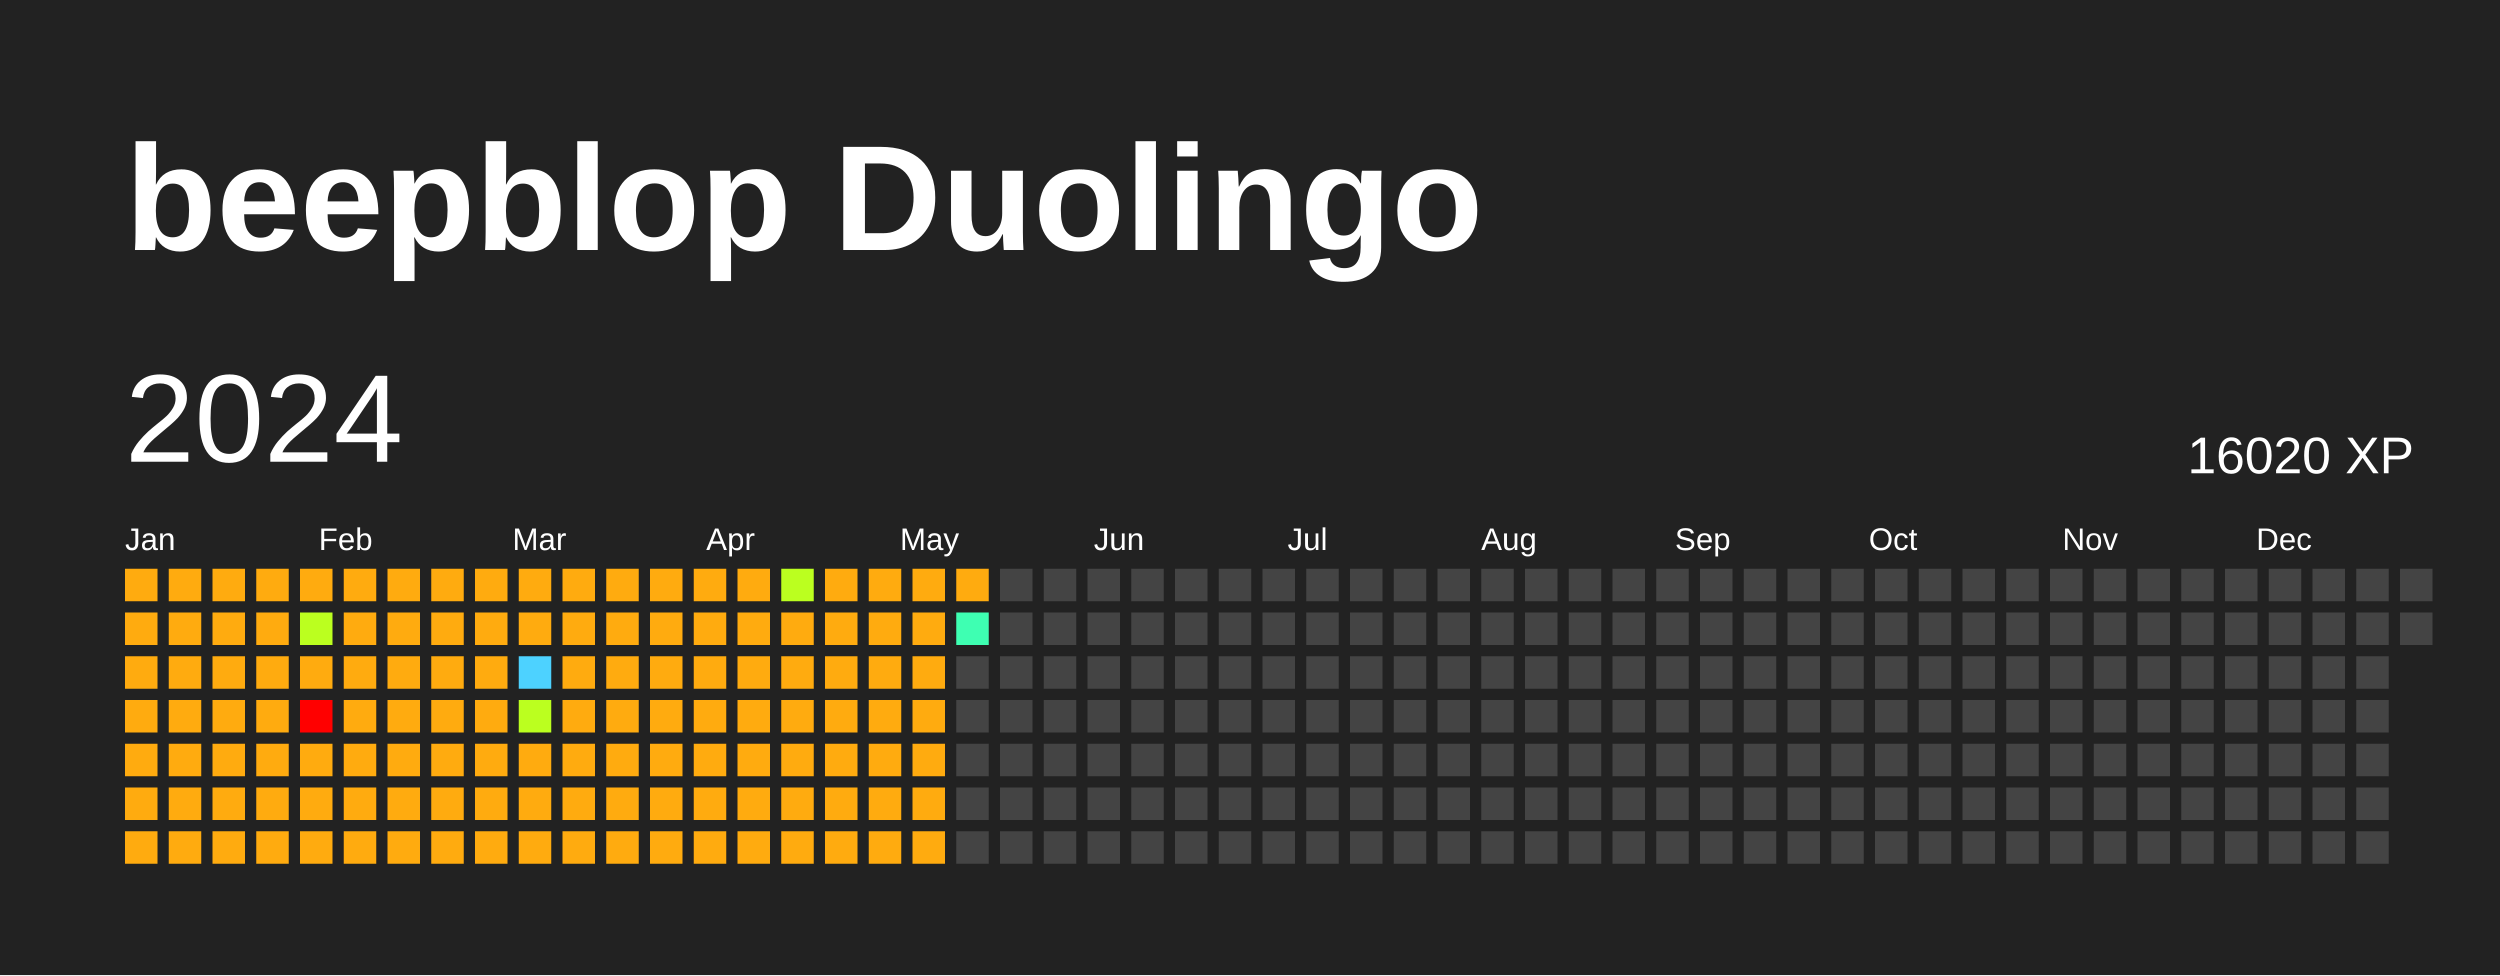
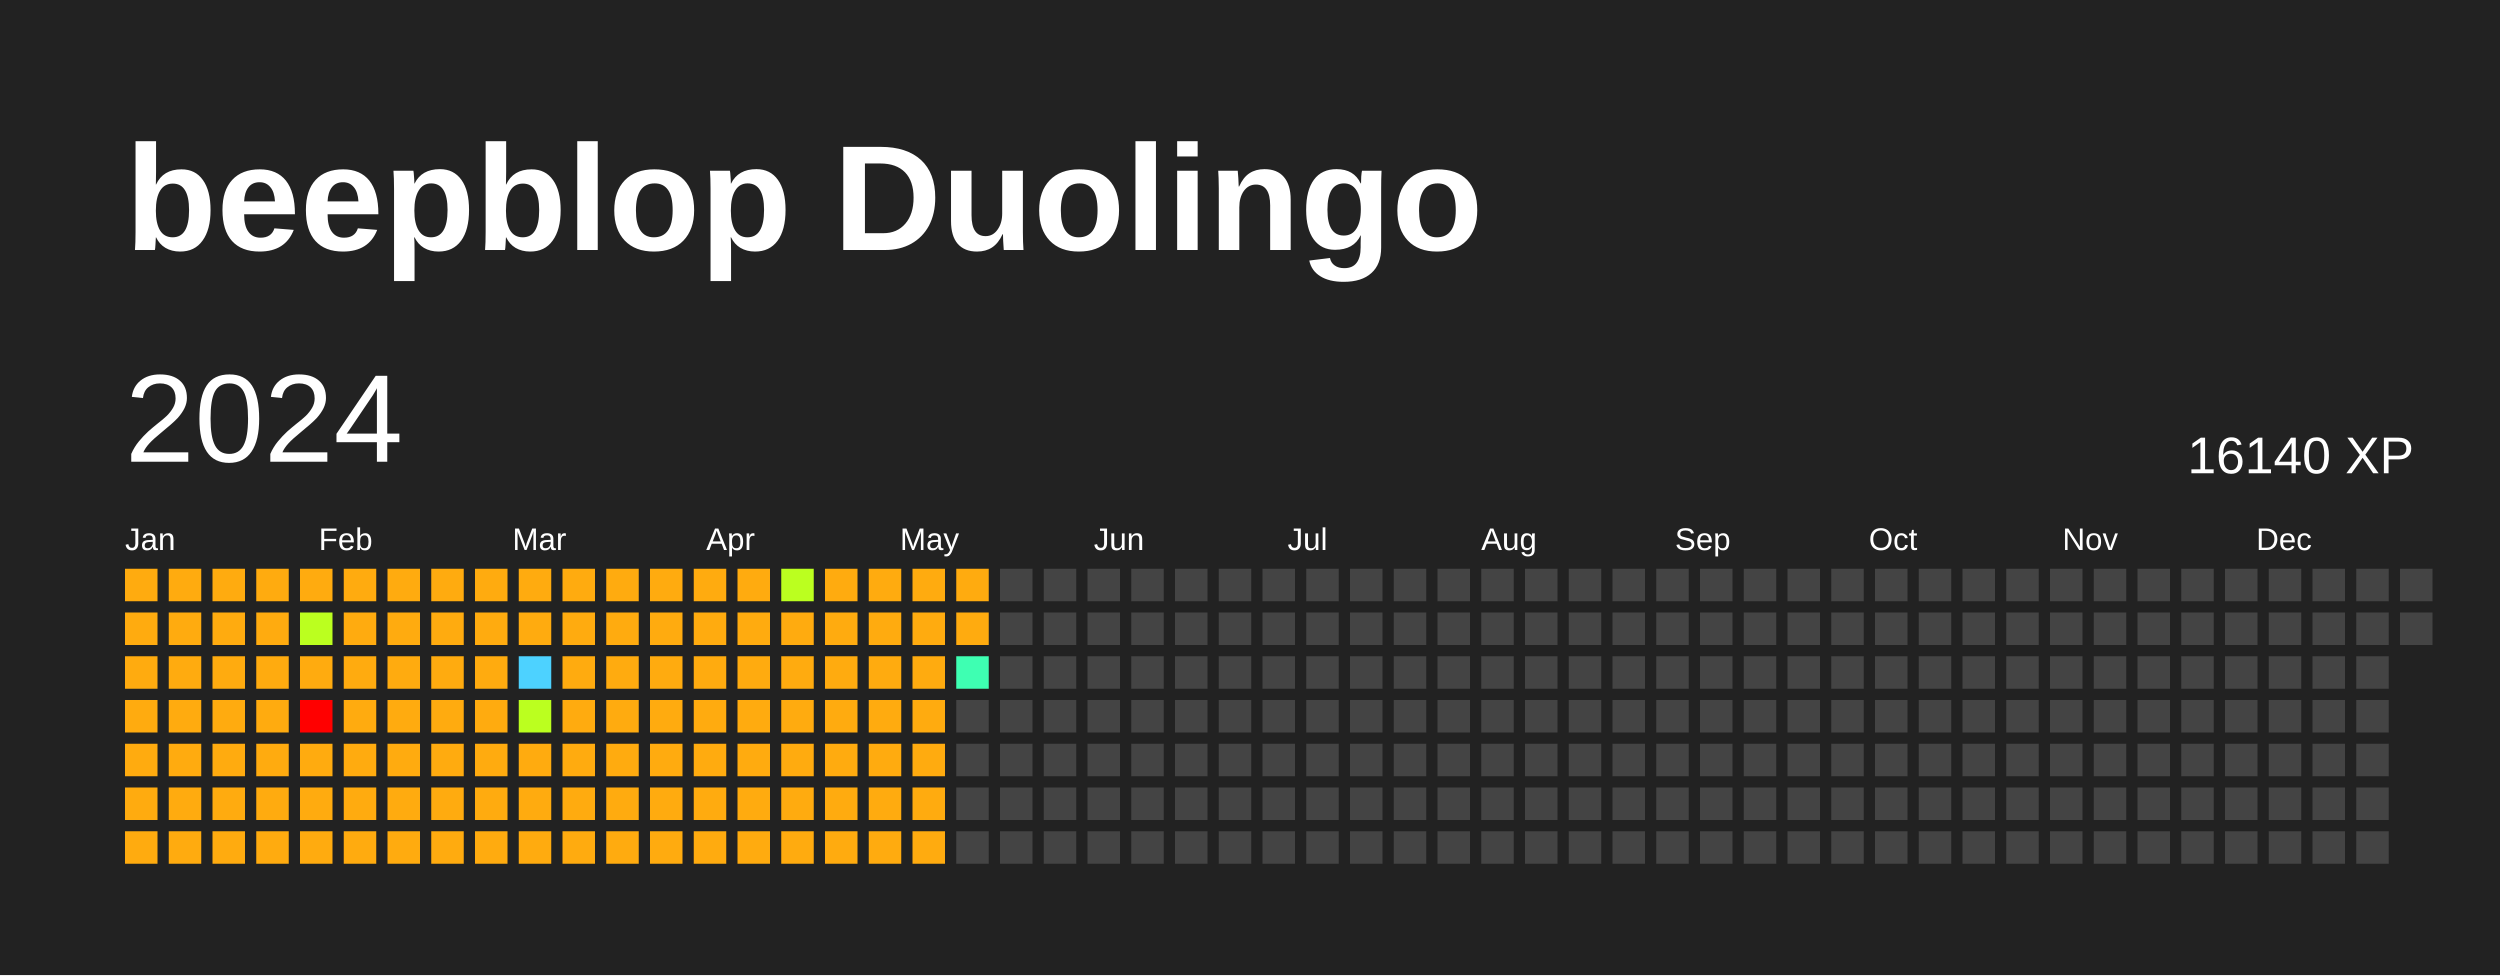
<svg xmlns="http://www.w3.org/2000/svg" baseProfile="full" height="78mm" version="1.1" viewBox="0,0,200,78" width="200mm">
  <defs />
  <rect fill="#222222" height="78" width="200" x="0" y="0" />
  <text fill="#FFFFFF" style="font-size:12px; font-family:Arial; font-weight:bold;" x="10" y="20">beepblop Duolingo</text>
  <text dominant-baseline="hanging" fill="#FFFFFF" style="font-size:10.0px; font-family:Arial;" x="10" y="30">2024</text>
-   <text dominant-baseline="hanging" fill="#FFFFFF" style="font-size:4.125px; font-family:Arial;" x="175" y="35">16020 XP</text>
+   <text dominant-baseline="hanging" fill="#FFFFFF" style="font-size:4.125px; font-family:Arial;" x="175" y="35">16140 XP</text>
  <text fill="#FFFFFF" style="font-size:2.5px; font-family:Arial" x="10.0" y="44">Jan</text>
  <text fill="#FFFFFF" style="font-size:2.5px; font-family:Arial" x="25.5" y="44">Feb</text>
  <text fill="#FFFFFF" style="font-size:2.5px; font-family:Arial" x="41.0" y="44">Mar</text>
  <text fill="#FFFFFF" style="font-size:2.5px; font-family:Arial" x="56.5" y="44">Apr</text>
  <text fill="#FFFFFF" style="font-size:2.5px; font-family:Arial" x="72.0" y="44">May</text>
  <text fill="#FFFFFF" style="font-size:2.5px; font-family:Arial" x="87.5" y="44">Jun</text>
  <text fill="#FFFFFF" style="font-size:2.5px; font-family:Arial" x="103.0" y="44">Jul</text>
  <text fill="#FFFFFF" style="font-size:2.5px; font-family:Arial" x="118.5" y="44">Aug</text>
  <text fill="#FFFFFF" style="font-size:2.5px; font-family:Arial" x="134.0" y="44">Sep</text>
  <text fill="#FFFFFF" style="font-size:2.5px; font-family:Arial" x="149.5" y="44">Oct</text>
  <text fill="#FFFFFF" style="font-size:2.5px; font-family:Arial" x="165.0" y="44">Nov</text>
  <text fill="#FFFFFF" style="font-size:2.5px; font-family:Arial" x="180.5" y="44">Dec</text>
  <rect fill="#ffab0f" height="2.6" width="2.6" x="10.0" y="45.5" />
  <rect fill="#ffab0f" height="2.6" width="2.6" x="10.0" y="49.0" />
  <rect fill="#ffab0f" height="2.6" width="2.6" x="10.0" y="52.5" />
  <rect fill="#ffab0f" height="2.6" width="2.6" x="10.0" y="56.0" />
  <rect fill="#ffab0f" height="2.6" width="2.6" x="10.0" y="59.5" />
  <rect fill="#ffab0f" height="2.6" width="2.6" x="10.0" y="63.0" />
  <rect fill="#ffab0f" height="2.6" width="2.6" x="10.0" y="66.5" />
  <rect fill="#ffab0f" height="2.6" width="2.6" x="13.5" y="45.5" />
  <rect fill="#ffab0f" height="2.6" width="2.6" x="13.5" y="49.0" />
  <rect fill="#ffab0f" height="2.6" width="2.6" x="13.5" y="52.5" />
  <rect fill="#ffab0f" height="2.6" width="2.6" x="13.5" y="56.0" />
  <rect fill="#ffab0f" height="2.6" width="2.6" x="13.5" y="59.5" />
  <rect fill="#ffab0f" height="2.6" width="2.6" x="13.5" y="63.0" />
  <rect fill="#ffab0f" height="2.6" width="2.6" x="13.5" y="66.5" />
  <rect fill="#ffab0f" height="2.6" width="2.6" x="17.0" y="45.5" />
  <rect fill="#ffab0f" height="2.6" width="2.6" x="17.0" y="49.0" />
  <rect fill="#ffab0f" height="2.6" width="2.6" x="17.0" y="52.5" />
  <rect fill="#ffab0f" height="2.6" width="2.6" x="17.0" y="56.0" />
  <rect fill="#ffab0f" height="2.6" width="2.6" x="17.0" y="59.5" />
  <rect fill="#ffab0f" height="2.6" width="2.6" x="17.0" y="63.0" />
  <rect fill="#ffab0f" height="2.6" width="2.6" x="17.0" y="66.5" />
  <rect fill="#ffab0f" height="2.6" width="2.6" x="20.5" y="45.5" />
  <rect fill="#ffab0f" height="2.6" width="2.6" x="20.5" y="49.0" />
  <rect fill="#ffab0f" height="2.6" width="2.6" x="20.5" y="52.5" />
  <rect fill="#ffab0f" height="2.6" width="2.6" x="20.5" y="56.0" />
  <rect fill="#ffab0f" height="2.6" width="2.6" x="20.5" y="59.5" />
  <rect fill="#ffab0f" height="2.6" width="2.6" x="20.5" y="63.0" />
  <rect fill="#ffab0f" height="2.6" width="2.6" x="20.5" y="66.5" />
  <rect fill="#ffab0f" height="2.6" width="2.6" x="24.0" y="45.5" />
  <rect fill="#bbff1f" height="2.6" width="2.6" x="24.0" y="49.0" />
  <rect fill="#ffab0f" height="2.6" width="2.6" x="24.0" y="52.5" />
  <rect fill="red" height="2.6" width="2.6" x="24.0" y="56.0" />
  <rect fill="#ffab0f" height="2.6" width="2.6" x="24.0" y="59.5" />
  <rect fill="#ffab0f" height="2.6" width="2.6" x="24.0" y="63.0" />
  <rect fill="#ffab0f" height="2.6" width="2.6" x="24.0" y="66.5" />
  <rect fill="#ffab0f" height="2.6" width="2.6" x="27.5" y="45.5" />
  <rect fill="#ffab0f" height="2.6" width="2.6" x="27.5" y="49.0" />
  <rect fill="#ffab0f" height="2.6" width="2.6" x="27.5" y="52.5" />
  <rect fill="#ffab0f" height="2.6" width="2.6" x="27.5" y="56.0" />
  <rect fill="#ffab0f" height="2.6" width="2.6" x="27.5" y="59.5" />
  <rect fill="#ffab0f" height="2.6" width="2.6" x="27.5" y="63.0" />
  <rect fill="#ffab0f" height="2.6" width="2.6" x="27.5" y="66.5" />
  <rect fill="#ffab0f" height="2.6" width="2.6" x="31.0" y="45.5" />
  <rect fill="#ffab0f" height="2.6" width="2.6" x="31.0" y="49.0" />
  <rect fill="#ffab0f" height="2.6" width="2.6" x="31.0" y="52.5" />
  <rect fill="#ffab0f" height="2.6" width="2.6" x="31.0" y="56.0" />
  <rect fill="#ffab0f" height="2.6" width="2.6" x="31.0" y="59.5" />
  <rect fill="#ffab0f" height="2.6" width="2.6" x="31.0" y="63.0" />
  <rect fill="#ffab0f" height="2.6" width="2.6" x="31.0" y="66.5" />
  <rect fill="#ffab0f" height="2.6" width="2.6" x="34.5" y="45.5" />
  <rect fill="#ffab0f" height="2.6" width="2.6" x="34.5" y="49.0" />
  <rect fill="#ffab0f" height="2.6" width="2.6" x="34.5" y="52.5" />
  <rect fill="#ffab0f" height="2.6" width="2.6" x="34.5" y="56.0" />
  <rect fill="#ffab0f" height="2.6" width="2.6" x="34.5" y="59.5" />
  <rect fill="#ffab0f" height="2.6" width="2.6" x="34.5" y="63.0" />
  <rect fill="#ffab0f" height="2.6" width="2.6" x="34.5" y="66.5" />
  <rect fill="#ffab0f" height="2.6" width="2.6" x="38.0" y="45.5" />
  <rect fill="#ffab0f" height="2.6" width="2.6" x="38.0" y="49.0" />
  <rect fill="#ffab0f" height="2.6" width="2.6" x="38.0" y="52.5" />
  <rect fill="#ffab0f" height="2.6" width="2.6" x="38.0" y="56.0" />
  <rect fill="#ffab0f" height="2.6" width="2.6" x="38.0" y="59.5" />
  <rect fill="#ffab0f" height="2.6" width="2.6" x="38.0" y="63.0" />
  <rect fill="#ffab0f" height="2.6" width="2.6" x="38.0" y="66.5" />
  <rect fill="#ffab0f" height="2.6" width="2.6" x="41.5" y="45.5" />
  <rect fill="#ffab0f" height="2.6" width="2.6" x="41.5" y="49.0" />
  <rect fill="#4dd2ff" height="2.6" width="2.6" x="41.5" y="52.5" />
  <rect fill="#bbff1f" height="2.6" width="2.6" x="41.5" y="56.0" />
  <rect fill="#ffab0f" height="2.6" width="2.6" x="41.5" y="59.5" />
  <rect fill="#ffab0f" height="2.6" width="2.6" x="41.5" y="63.0" />
  <rect fill="#ffab0f" height="2.6" width="2.6" x="41.5" y="66.5" />
  <rect fill="#ffab0f" height="2.6" width="2.6" x="45.0" y="45.5" />
  <rect fill="#ffab0f" height="2.6" width="2.6" x="45.0" y="49.0" />
  <rect fill="#ffab0f" height="2.6" width="2.6" x="45.0" y="52.5" />
  <rect fill="#ffab0f" height="2.6" width="2.6" x="45.0" y="56.0" />
  <rect fill="#ffab0f" height="2.6" width="2.6" x="45.0" y="59.5" />
  <rect fill="#ffab0f" height="2.6" width="2.6" x="45.0" y="63.0" />
  <rect fill="#ffab0f" height="2.6" width="2.6" x="45.0" y="66.5" />
  <rect fill="#ffab0f" height="2.6" width="2.6" x="48.5" y="45.5" />
  <rect fill="#ffab0f" height="2.6" width="2.6" x="48.5" y="49.0" />
  <rect fill="#ffab0f" height="2.6" width="2.6" x="48.5" y="52.5" />
  <rect fill="#ffab0f" height="2.6" width="2.6" x="48.5" y="56.0" />
  <rect fill="#ffab0f" height="2.6" width="2.6" x="48.5" y="59.5" />
  <rect fill="#ffab0f" height="2.6" width="2.6" x="48.5" y="63.0" />
  <rect fill="#ffab0f" height="2.6" width="2.6" x="48.5" y="66.5" />
  <rect fill="#ffab0f" height="2.6" width="2.6" x="52.0" y="45.5" />
  <rect fill="#ffab0f" height="2.6" width="2.6" x="52.0" y="49.0" />
  <rect fill="#ffab0f" height="2.6" width="2.6" x="52.0" y="52.5" />
  <rect fill="#ffab0f" height="2.6" width="2.6" x="52.0" y="56.0" />
  <rect fill="#ffab0f" height="2.6" width="2.6" x="52.0" y="59.5" />
  <rect fill="#ffab0f" height="2.6" width="2.6" x="52.0" y="63.0" />
  <rect fill="#ffab0f" height="2.6" width="2.6" x="52.0" y="66.5" />
  <rect fill="#ffab0f" height="2.6" width="2.6" x="55.5" y="45.5" />
  <rect fill="#ffab0f" height="2.6" width="2.6" x="55.5" y="49.0" />
  <rect fill="#ffab0f" height="2.6" width="2.6" x="55.5" y="52.5" />
  <rect fill="#ffab0f" height="2.6" width="2.6" x="55.5" y="56.0" />
  <rect fill="#ffab0f" height="2.6" width="2.6" x="55.5" y="59.5" />
  <rect fill="#ffab0f" height="2.6" width="2.6" x="55.5" y="63.0" />
  <rect fill="#ffab0f" height="2.6" width="2.6" x="55.5" y="66.5" />
  <rect fill="#ffab0f" height="2.6" width="2.6" x="59.0" y="45.5" />
  <rect fill="#ffab0f" height="2.6" width="2.6" x="59.0" y="49.0" />
  <rect fill="#ffab0f" height="2.6" width="2.6" x="59.0" y="52.5" />
  <rect fill="#ffab0f" height="2.6" width="2.6" x="59.0" y="56.0" />
  <rect fill="#ffab0f" height="2.6" width="2.6" x="59.0" y="59.5" />
  <rect fill="#ffab0f" height="2.6" width="2.6" x="59.0" y="63.0" />
  <rect fill="#ffab0f" height="2.6" width="2.6" x="59.0" y="66.5" />
  <rect fill="#bbff1f" height="2.6" width="2.6" x="62.5" y="45.5" />
  <rect fill="#ffab0f" height="2.6" width="2.6" x="62.5" y="49.0" />
  <rect fill="#ffab0f" height="2.6" width="2.6" x="62.5" y="52.5" />
  <rect fill="#ffab0f" height="2.6" width="2.6" x="62.5" y="56.0" />
  <rect fill="#ffab0f" height="2.6" width="2.6" x="62.5" y="59.5" />
  <rect fill="#ffab0f" height="2.6" width="2.6" x="62.5" y="63.0" />
  <rect fill="#ffab0f" height="2.6" width="2.6" x="62.5" y="66.5" />
  <rect fill="#ffab0f" height="2.6" width="2.6" x="66.0" y="45.5" />
  <rect fill="#ffab0f" height="2.6" width="2.6" x="66.0" y="49.0" />
  <rect fill="#ffab0f" height="2.6" width="2.6" x="66.0" y="52.5" />
  <rect fill="#ffab0f" height="2.6" width="2.6" x="66.0" y="56.0" />
  <rect fill="#ffab0f" height="2.6" width="2.6" x="66.0" y="59.5" />
  <rect fill="#ffab0f" height="2.6" width="2.6" x="66.0" y="63.0" />
  <rect fill="#ffab0f" height="2.6" width="2.6" x="66.0" y="66.5" />
  <rect fill="#ffab0f" height="2.6" width="2.6" x="69.5" y="45.5" />
  <rect fill="#ffab0f" height="2.6" width="2.6" x="69.5" y="49.0" />
  <rect fill="#ffab0f" height="2.6" width="2.6" x="69.5" y="52.5" />
  <rect fill="#ffab0f" height="2.6" width="2.6" x="69.5" y="56.0" />
  <rect fill="#ffab0f" height="2.6" width="2.6" x="69.5" y="59.5" />
  <rect fill="#ffab0f" height="2.6" width="2.6" x="69.5" y="63.0" />
  <rect fill="#ffab0f" height="2.6" width="2.6" x="69.5" y="66.5" />
  <rect fill="#ffab0f" height="2.6" width="2.6" x="73.0" y="45.5" />
  <rect fill="#ffab0f" height="2.6" width="2.6" x="73.0" y="49.0" />
  <rect fill="#ffab0f" height="2.6" width="2.6" x="73.0" y="52.5" />
  <rect fill="#ffab0f" height="2.6" width="2.6" x="73.0" y="56.0" />
  <rect fill="#ffab0f" height="2.6" width="2.6" x="73.0" y="59.5" />
  <rect fill="#ffab0f" height="2.6" width="2.6" x="73.0" y="63.0" />
  <rect fill="#ffab0f" height="2.6" width="2.6" x="73.0" y="66.5" />
  <rect fill="#ffab0f" height="2.6" width="2.6" x="76.5" y="45.5" />
-   <rect fill="#3effb2" height="2.6" width="2.6" x="76.5" y="49.0" />
-   <rect fill="#444444" height="2.6" width="2.6" x="76.5" y="52.5" />
+   <rect fill="#ffab0f" height="2.6" width="2.6" x="76.5" y="49.0" />
+   <rect fill="#3effb2" height="2.6" width="2.6" x="76.5" y="52.5" />
  <rect fill="#444444" height="2.6" width="2.6" x="76.5" y="56.0" />
  <rect fill="#444444" height="2.6" width="2.6" x="76.5" y="59.5" />
  <rect fill="#444444" height="2.6" width="2.6" x="76.5" y="63.0" />
  <rect fill="#444444" height="2.6" width="2.6" x="76.5" y="66.5" />
  <rect fill="#444444" height="2.6" width="2.6" x="80.0" y="45.5" />
  <rect fill="#444444" height="2.6" width="2.6" x="80.0" y="49.0" />
  <rect fill="#444444" height="2.6" width="2.6" x="80.0" y="52.5" />
  <rect fill="#444444" height="2.6" width="2.6" x="80.0" y="56.0" />
  <rect fill="#444444" height="2.6" width="2.6" x="80.0" y="59.5" />
  <rect fill="#444444" height="2.6" width="2.6" x="80.0" y="63.0" />
  <rect fill="#444444" height="2.6" width="2.6" x="80.0" y="66.5" />
  <rect fill="#444444" height="2.6" width="2.6" x="83.5" y="45.5" />
  <rect fill="#444444" height="2.6" width="2.6" x="83.5" y="49.0" />
  <rect fill="#444444" height="2.6" width="2.6" x="83.5" y="52.5" />
  <rect fill="#444444" height="2.6" width="2.6" x="83.5" y="56.0" />
  <rect fill="#444444" height="2.6" width="2.6" x="83.5" y="59.5" />
  <rect fill="#444444" height="2.6" width="2.6" x="83.5" y="63.0" />
  <rect fill="#444444" height="2.6" width="2.6" x="83.5" y="66.5" />
  <rect fill="#444444" height="2.6" width="2.6" x="87.0" y="45.5" />
  <rect fill="#444444" height="2.6" width="2.6" x="87.0" y="49.0" />
  <rect fill="#444444" height="2.6" width="2.6" x="87.0" y="52.5" />
  <rect fill="#444444" height="2.6" width="2.6" x="87.0" y="56.0" />
  <rect fill="#444444" height="2.6" width="2.6" x="87.0" y="59.5" />
  <rect fill="#444444" height="2.6" width="2.6" x="87.0" y="63.0" />
  <rect fill="#444444" height="2.6" width="2.6" x="87.0" y="66.5" />
  <rect fill="#444444" height="2.6" width="2.6" x="90.5" y="45.5" />
  <rect fill="#444444" height="2.6" width="2.6" x="90.5" y="49.0" />
  <rect fill="#444444" height="2.6" width="2.6" x="90.5" y="52.5" />
  <rect fill="#444444" height="2.6" width="2.6" x="90.5" y="56.0" />
  <rect fill="#444444" height="2.6" width="2.6" x="90.5" y="59.5" />
  <rect fill="#444444" height="2.6" width="2.6" x="90.5" y="63.0" />
  <rect fill="#444444" height="2.6" width="2.6" x="90.5" y="66.5" />
  <rect fill="#444444" height="2.6" width="2.6" x="94.0" y="45.5" />
  <rect fill="#444444" height="2.6" width="2.6" x="94.0" y="49.0" />
  <rect fill="#444444" height="2.6" width="2.6" x="94.0" y="52.5" />
  <rect fill="#444444" height="2.6" width="2.6" x="94.0" y="56.0" />
  <rect fill="#444444" height="2.6" width="2.6" x="94.0" y="59.5" />
  <rect fill="#444444" height="2.6" width="2.6" x="94.0" y="63.0" />
  <rect fill="#444444" height="2.6" width="2.6" x="94.0" y="66.5" />
  <rect fill="#444444" height="2.6" width="2.6" x="97.5" y="45.5" />
  <rect fill="#444444" height="2.6" width="2.6" x="97.5" y="49.0" />
  <rect fill="#444444" height="2.6" width="2.6" x="97.5" y="52.5" />
  <rect fill="#444444" height="2.6" width="2.6" x="97.5" y="56.0" />
  <rect fill="#444444" height="2.6" width="2.6" x="97.5" y="59.5" />
  <rect fill="#444444" height="2.6" width="2.6" x="97.5" y="63.0" />
  <rect fill="#444444" height="2.6" width="2.6" x="97.5" y="66.5" />
  <rect fill="#444444" height="2.6" width="2.6" x="101.0" y="45.5" />
  <rect fill="#444444" height="2.6" width="2.6" x="101.0" y="49.0" />
  <rect fill="#444444" height="2.6" width="2.6" x="101.0" y="52.5" />
  <rect fill="#444444" height="2.6" width="2.6" x="101.0" y="56.0" />
  <rect fill="#444444" height="2.6" width="2.6" x="101.0" y="59.5" />
  <rect fill="#444444" height="2.6" width="2.6" x="101.0" y="63.0" />
  <rect fill="#444444" height="2.6" width="2.6" x="101.0" y="66.5" />
  <rect fill="#444444" height="2.6" width="2.6" x="104.5" y="45.5" />
  <rect fill="#444444" height="2.6" width="2.6" x="104.5" y="49.0" />
  <rect fill="#444444" height="2.6" width="2.6" x="104.5" y="52.5" />
  <rect fill="#444444" height="2.6" width="2.6" x="104.5" y="56.0" />
  <rect fill="#444444" height="2.6" width="2.6" x="104.5" y="59.5" />
  <rect fill="#444444" height="2.6" width="2.6" x="104.5" y="63.0" />
  <rect fill="#444444" height="2.6" width="2.6" x="104.5" y="66.5" />
  <rect fill="#444444" height="2.6" width="2.6" x="108.0" y="45.5" />
  <rect fill="#444444" height="2.6" width="2.6" x="108.0" y="49.0" />
  <rect fill="#444444" height="2.6" width="2.6" x="108.0" y="52.5" />
  <rect fill="#444444" height="2.6" width="2.6" x="108.0" y="56.0" />
  <rect fill="#444444" height="2.6" width="2.6" x="108.0" y="59.5" />
  <rect fill="#444444" height="2.6" width="2.6" x="108.0" y="63.0" />
  <rect fill="#444444" height="2.6" width="2.6" x="108.0" y="66.5" />
  <rect fill="#444444" height="2.6" width="2.6" x="111.5" y="45.5" />
  <rect fill="#444444" height="2.6" width="2.6" x="111.5" y="49.0" />
  <rect fill="#444444" height="2.6" width="2.6" x="111.5" y="52.5" />
  <rect fill="#444444" height="2.6" width="2.6" x="111.5" y="56.0" />
  <rect fill="#444444" height="2.6" width="2.6" x="111.5" y="59.5" />
  <rect fill="#444444" height="2.6" width="2.6" x="111.5" y="63.0" />
  <rect fill="#444444" height="2.6" width="2.6" x="111.5" y="66.5" />
  <rect fill="#444444" height="2.6" width="2.6" x="115.0" y="45.5" />
  <rect fill="#444444" height="2.6" width="2.6" x="115.0" y="49.0" />
  <rect fill="#444444" height="2.6" width="2.6" x="115.0" y="52.5" />
  <rect fill="#444444" height="2.6" width="2.6" x="115.0" y="56.0" />
  <rect fill="#444444" height="2.6" width="2.6" x="115.0" y="59.5" />
  <rect fill="#444444" height="2.6" width="2.6" x="115.0" y="63.0" />
  <rect fill="#444444" height="2.6" width="2.6" x="115.0" y="66.5" />
  <rect fill="#444444" height="2.6" width="2.6" x="118.5" y="45.5" />
  <rect fill="#444444" height="2.6" width="2.6" x="118.5" y="49.0" />
  <rect fill="#444444" height="2.6" width="2.6" x="118.5" y="52.5" />
  <rect fill="#444444" height="2.6" width="2.6" x="118.5" y="56.0" />
  <rect fill="#444444" height="2.6" width="2.6" x="118.5" y="59.5" />
  <rect fill="#444444" height="2.6" width="2.6" x="118.5" y="63.0" />
  <rect fill="#444444" height="2.6" width="2.6" x="118.5" y="66.5" />
  <rect fill="#444444" height="2.6" width="2.6" x="122.0" y="45.5" />
  <rect fill="#444444" height="2.6" width="2.6" x="122.0" y="49.0" />
  <rect fill="#444444" height="2.6" width="2.6" x="122.0" y="52.5" />
  <rect fill="#444444" height="2.6" width="2.6" x="122.0" y="56.0" />
  <rect fill="#444444" height="2.6" width="2.6" x="122.0" y="59.5" />
  <rect fill="#444444" height="2.6" width="2.6" x="122.0" y="63.0" />
  <rect fill="#444444" height="2.6" width="2.6" x="122.0" y="66.5" />
  <rect fill="#444444" height="2.6" width="2.6" x="125.5" y="45.5" />
  <rect fill="#444444" height="2.6" width="2.6" x="125.5" y="49.0" />
  <rect fill="#444444" height="2.6" width="2.6" x="125.5" y="52.5" />
  <rect fill="#444444" height="2.6" width="2.6" x="125.5" y="56.0" />
  <rect fill="#444444" height="2.6" width="2.6" x="125.5" y="59.5" />
  <rect fill="#444444" height="2.6" width="2.6" x="125.5" y="63.0" />
  <rect fill="#444444" height="2.6" width="2.6" x="125.5" y="66.5" />
  <rect fill="#444444" height="2.6" width="2.6" x="129.0" y="45.5" />
  <rect fill="#444444" height="2.6" width="2.6" x="129.0" y="49.0" />
  <rect fill="#444444" height="2.6" width="2.6" x="129.0" y="52.5" />
  <rect fill="#444444" height="2.6" width="2.6" x="129.0" y="56.0" />
  <rect fill="#444444" height="2.6" width="2.6" x="129.0" y="59.5" />
  <rect fill="#444444" height="2.6" width="2.6" x="129.0" y="63.0" />
  <rect fill="#444444" height="2.6" width="2.6" x="129.0" y="66.5" />
  <rect fill="#444444" height="2.6" width="2.6" x="132.5" y="45.5" />
  <rect fill="#444444" height="2.6" width="2.6" x="132.5" y="49.0" />
  <rect fill="#444444" height="2.6" width="2.6" x="132.5" y="52.5" />
  <rect fill="#444444" height="2.6" width="2.6" x="132.5" y="56.0" />
  <rect fill="#444444" height="2.6" width="2.6" x="132.5" y="59.5" />
  <rect fill="#444444" height="2.6" width="2.6" x="132.5" y="63.0" />
  <rect fill="#444444" height="2.6" width="2.6" x="132.5" y="66.5" />
  <rect fill="#444444" height="2.6" width="2.6" x="136.0" y="45.5" />
  <rect fill="#444444" height="2.6" width="2.6" x="136.0" y="49.0" />
  <rect fill="#444444" height="2.6" width="2.6" x="136.0" y="52.5" />
  <rect fill="#444444" height="2.6" width="2.6" x="136.0" y="56.0" />
  <rect fill="#444444" height="2.6" width="2.6" x="136.0" y="59.5" />
  <rect fill="#444444" height="2.6" width="2.6" x="136.0" y="63.0" />
  <rect fill="#444444" height="2.6" width="2.6" x="136.0" y="66.5" />
  <rect fill="#444444" height="2.6" width="2.6" x="139.5" y="45.5" />
  <rect fill="#444444" height="2.6" width="2.6" x="139.5" y="49.0" />
  <rect fill="#444444" height="2.6" width="2.6" x="139.5" y="52.5" />
  <rect fill="#444444" height="2.6" width="2.6" x="139.5" y="56.0" />
  <rect fill="#444444" height="2.6" width="2.6" x="139.5" y="59.5" />
  <rect fill="#444444" height="2.6" width="2.6" x="139.5" y="63.0" />
  <rect fill="#444444" height="2.6" width="2.6" x="139.5" y="66.5" />
  <rect fill="#444444" height="2.6" width="2.6" x="143.0" y="45.5" />
  <rect fill="#444444" height="2.6" width="2.6" x="143.0" y="49.0" />
  <rect fill="#444444" height="2.6" width="2.6" x="143.0" y="52.5" />
  <rect fill="#444444" height="2.6" width="2.6" x="143.0" y="56.0" />
  <rect fill="#444444" height="2.6" width="2.6" x="143.0" y="59.5" />
  <rect fill="#444444" height="2.6" width="2.6" x="143.0" y="63.0" />
  <rect fill="#444444" height="2.6" width="2.6" x="143.0" y="66.5" />
  <rect fill="#444444" height="2.6" width="2.6" x="146.5" y="45.5" />
  <rect fill="#444444" height="2.6" width="2.6" x="146.5" y="49.0" />
  <rect fill="#444444" height="2.6" width="2.6" x="146.5" y="52.5" />
  <rect fill="#444444" height="2.6" width="2.6" x="146.5" y="56.0" />
  <rect fill="#444444" height="2.6" width="2.6" x="146.5" y="59.5" />
  <rect fill="#444444" height="2.6" width="2.6" x="146.5" y="63.0" />
  <rect fill="#444444" height="2.6" width="2.6" x="146.5" y="66.5" />
  <rect fill="#444444" height="2.6" width="2.6" x="150.0" y="45.5" />
  <rect fill="#444444" height="2.6" width="2.6" x="150.0" y="49.0" />
  <rect fill="#444444" height="2.6" width="2.6" x="150.0" y="52.5" />
  <rect fill="#444444" height="2.6" width="2.6" x="150.0" y="56.0" />
  <rect fill="#444444" height="2.6" width="2.6" x="150.0" y="59.5" />
  <rect fill="#444444" height="2.6" width="2.6" x="150.0" y="63.0" />
  <rect fill="#444444" height="2.6" width="2.6" x="150.0" y="66.5" />
  <rect fill="#444444" height="2.6" width="2.6" x="153.5" y="45.5" />
  <rect fill="#444444" height="2.6" width="2.6" x="153.5" y="49.0" />
  <rect fill="#444444" height="2.6" width="2.6" x="153.5" y="52.5" />
  <rect fill="#444444" height="2.6" width="2.6" x="153.5" y="56.0" />
  <rect fill="#444444" height="2.6" width="2.6" x="153.5" y="59.5" />
  <rect fill="#444444" height="2.6" width="2.6" x="153.5" y="63.0" />
  <rect fill="#444444" height="2.6" width="2.6" x="153.5" y="66.5" />
  <rect fill="#444444" height="2.6" width="2.6" x="157.0" y="45.5" />
  <rect fill="#444444" height="2.6" width="2.6" x="157.0" y="49.0" />
  <rect fill="#444444" height="2.6" width="2.6" x="157.0" y="52.5" />
  <rect fill="#444444" height="2.6" width="2.6" x="157.0" y="56.0" />
  <rect fill="#444444" height="2.6" width="2.6" x="157.0" y="59.5" />
  <rect fill="#444444" height="2.6" width="2.6" x="157.0" y="63.0" />
  <rect fill="#444444" height="2.6" width="2.6" x="157.0" y="66.5" />
  <rect fill="#444444" height="2.6" width="2.6" x="160.5" y="45.5" />
  <rect fill="#444444" height="2.6" width="2.6" x="160.5" y="49.0" />
  <rect fill="#444444" height="2.6" width="2.6" x="160.5" y="52.5" />
  <rect fill="#444444" height="2.6" width="2.6" x="160.5" y="56.0" />
  <rect fill="#444444" height="2.6" width="2.6" x="160.5" y="59.5" />
  <rect fill="#444444" height="2.6" width="2.6" x="160.5" y="63.0" />
  <rect fill="#444444" height="2.6" width="2.6" x="160.5" y="66.5" />
  <rect fill="#444444" height="2.6" width="2.6" x="164.0" y="45.5" />
  <rect fill="#444444" height="2.6" width="2.6" x="164.0" y="49.0" />
  <rect fill="#444444" height="2.6" width="2.6" x="164.0" y="52.5" />
  <rect fill="#444444" height="2.6" width="2.6" x="164.0" y="56.0" />
  <rect fill="#444444" height="2.6" width="2.6" x="164.0" y="59.5" />
  <rect fill="#444444" height="2.6" width="2.6" x="164.0" y="63.0" />
  <rect fill="#444444" height="2.6" width="2.6" x="164.0" y="66.5" />
  <rect fill="#444444" height="2.6" width="2.6" x="167.5" y="45.5" />
  <rect fill="#444444" height="2.6" width="2.6" x="167.5" y="49.0" />
  <rect fill="#444444" height="2.6" width="2.6" x="167.5" y="52.5" />
  <rect fill="#444444" height="2.6" width="2.6" x="167.5" y="56.0" />
  <rect fill="#444444" height="2.6" width="2.6" x="167.5" y="59.5" />
  <rect fill="#444444" height="2.6" width="2.6" x="167.5" y="63.0" />
  <rect fill="#444444" height="2.6" width="2.6" x="167.5" y="66.5" />
  <rect fill="#444444" height="2.6" width="2.6" x="171.0" y="45.5" />
  <rect fill="#444444" height="2.6" width="2.6" x="171.0" y="49.0" />
  <rect fill="#444444" height="2.6" width="2.6" x="171.0" y="52.5" />
  <rect fill="#444444" height="2.6" width="2.6" x="171.0" y="56.0" />
  <rect fill="#444444" height="2.6" width="2.6" x="171.0" y="59.5" />
  <rect fill="#444444" height="2.6" width="2.6" x="171.0" y="63.0" />
  <rect fill="#444444" height="2.6" width="2.6" x="171.0" y="66.5" />
  <rect fill="#444444" height="2.6" width="2.6" x="174.5" y="45.5" />
  <rect fill="#444444" height="2.6" width="2.6" x="174.5" y="49.0" />
  <rect fill="#444444" height="2.6" width="2.6" x="174.5" y="52.5" />
  <rect fill="#444444" height="2.6" width="2.6" x="174.5" y="56.0" />
  <rect fill="#444444" height="2.6" width="2.6" x="174.5" y="59.5" />
  <rect fill="#444444" height="2.6" width="2.6" x="174.5" y="63.0" />
  <rect fill="#444444" height="2.6" width="2.6" x="174.5" y="66.5" />
  <rect fill="#444444" height="2.6" width="2.6" x="178.0" y="45.5" />
  <rect fill="#444444" height="2.6" width="2.6" x="178.0" y="49.0" />
  <rect fill="#444444" height="2.6" width="2.6" x="178.0" y="52.5" />
  <rect fill="#444444" height="2.6" width="2.6" x="178.0" y="56.0" />
  <rect fill="#444444" height="2.6" width="2.6" x="178.0" y="59.5" />
  <rect fill="#444444" height="2.6" width="2.6" x="178.0" y="63.0" />
  <rect fill="#444444" height="2.6" width="2.6" x="178.0" y="66.5" />
  <rect fill="#444444" height="2.6" width="2.6" x="181.5" y="45.5" />
  <rect fill="#444444" height="2.6" width="2.6" x="181.5" y="49.0" />
  <rect fill="#444444" height="2.6" width="2.6" x="181.5" y="52.5" />
  <rect fill="#444444" height="2.6" width="2.6" x="181.5" y="56.0" />
  <rect fill="#444444" height="2.6" width="2.6" x="181.5" y="59.5" />
  <rect fill="#444444" height="2.6" width="2.6" x="181.5" y="63.0" />
  <rect fill="#444444" height="2.6" width="2.6" x="181.5" y="66.5" />
  <rect fill="#444444" height="2.6" width="2.6" x="185.0" y="45.5" />
  <rect fill="#444444" height="2.6" width="2.6" x="185.0" y="49.0" />
  <rect fill="#444444" height="2.6" width="2.6" x="185.0" y="52.5" />
  <rect fill="#444444" height="2.6" width="2.6" x="185.0" y="56.0" />
  <rect fill="#444444" height="2.6" width="2.6" x="185.0" y="59.5" />
  <rect fill="#444444" height="2.6" width="2.6" x="185.0" y="63.0" />
  <rect fill="#444444" height="2.6" width="2.6" x="185.0" y="66.5" />
  <rect fill="#444444" height="2.6" width="2.6" x="188.5" y="45.5" />
  <rect fill="#444444" height="2.6" width="2.6" x="188.5" y="49.0" />
  <rect fill="#444444" height="2.6" width="2.6" x="188.5" y="52.5" />
  <rect fill="#444444" height="2.6" width="2.6" x="188.5" y="56.0" />
  <rect fill="#444444" height="2.6" width="2.6" x="188.5" y="59.5" />
  <rect fill="#444444" height="2.6" width="2.6" x="188.5" y="63.0" />
  <rect fill="#444444" height="2.6" width="2.6" x="188.5" y="66.5" />
  <rect fill="#444444" height="2.6" width="2.6" x="192.0" y="45.5" />
  <rect fill="#444444" height="2.6" width="2.6" x="192.0" y="49.0" />
</svg>
